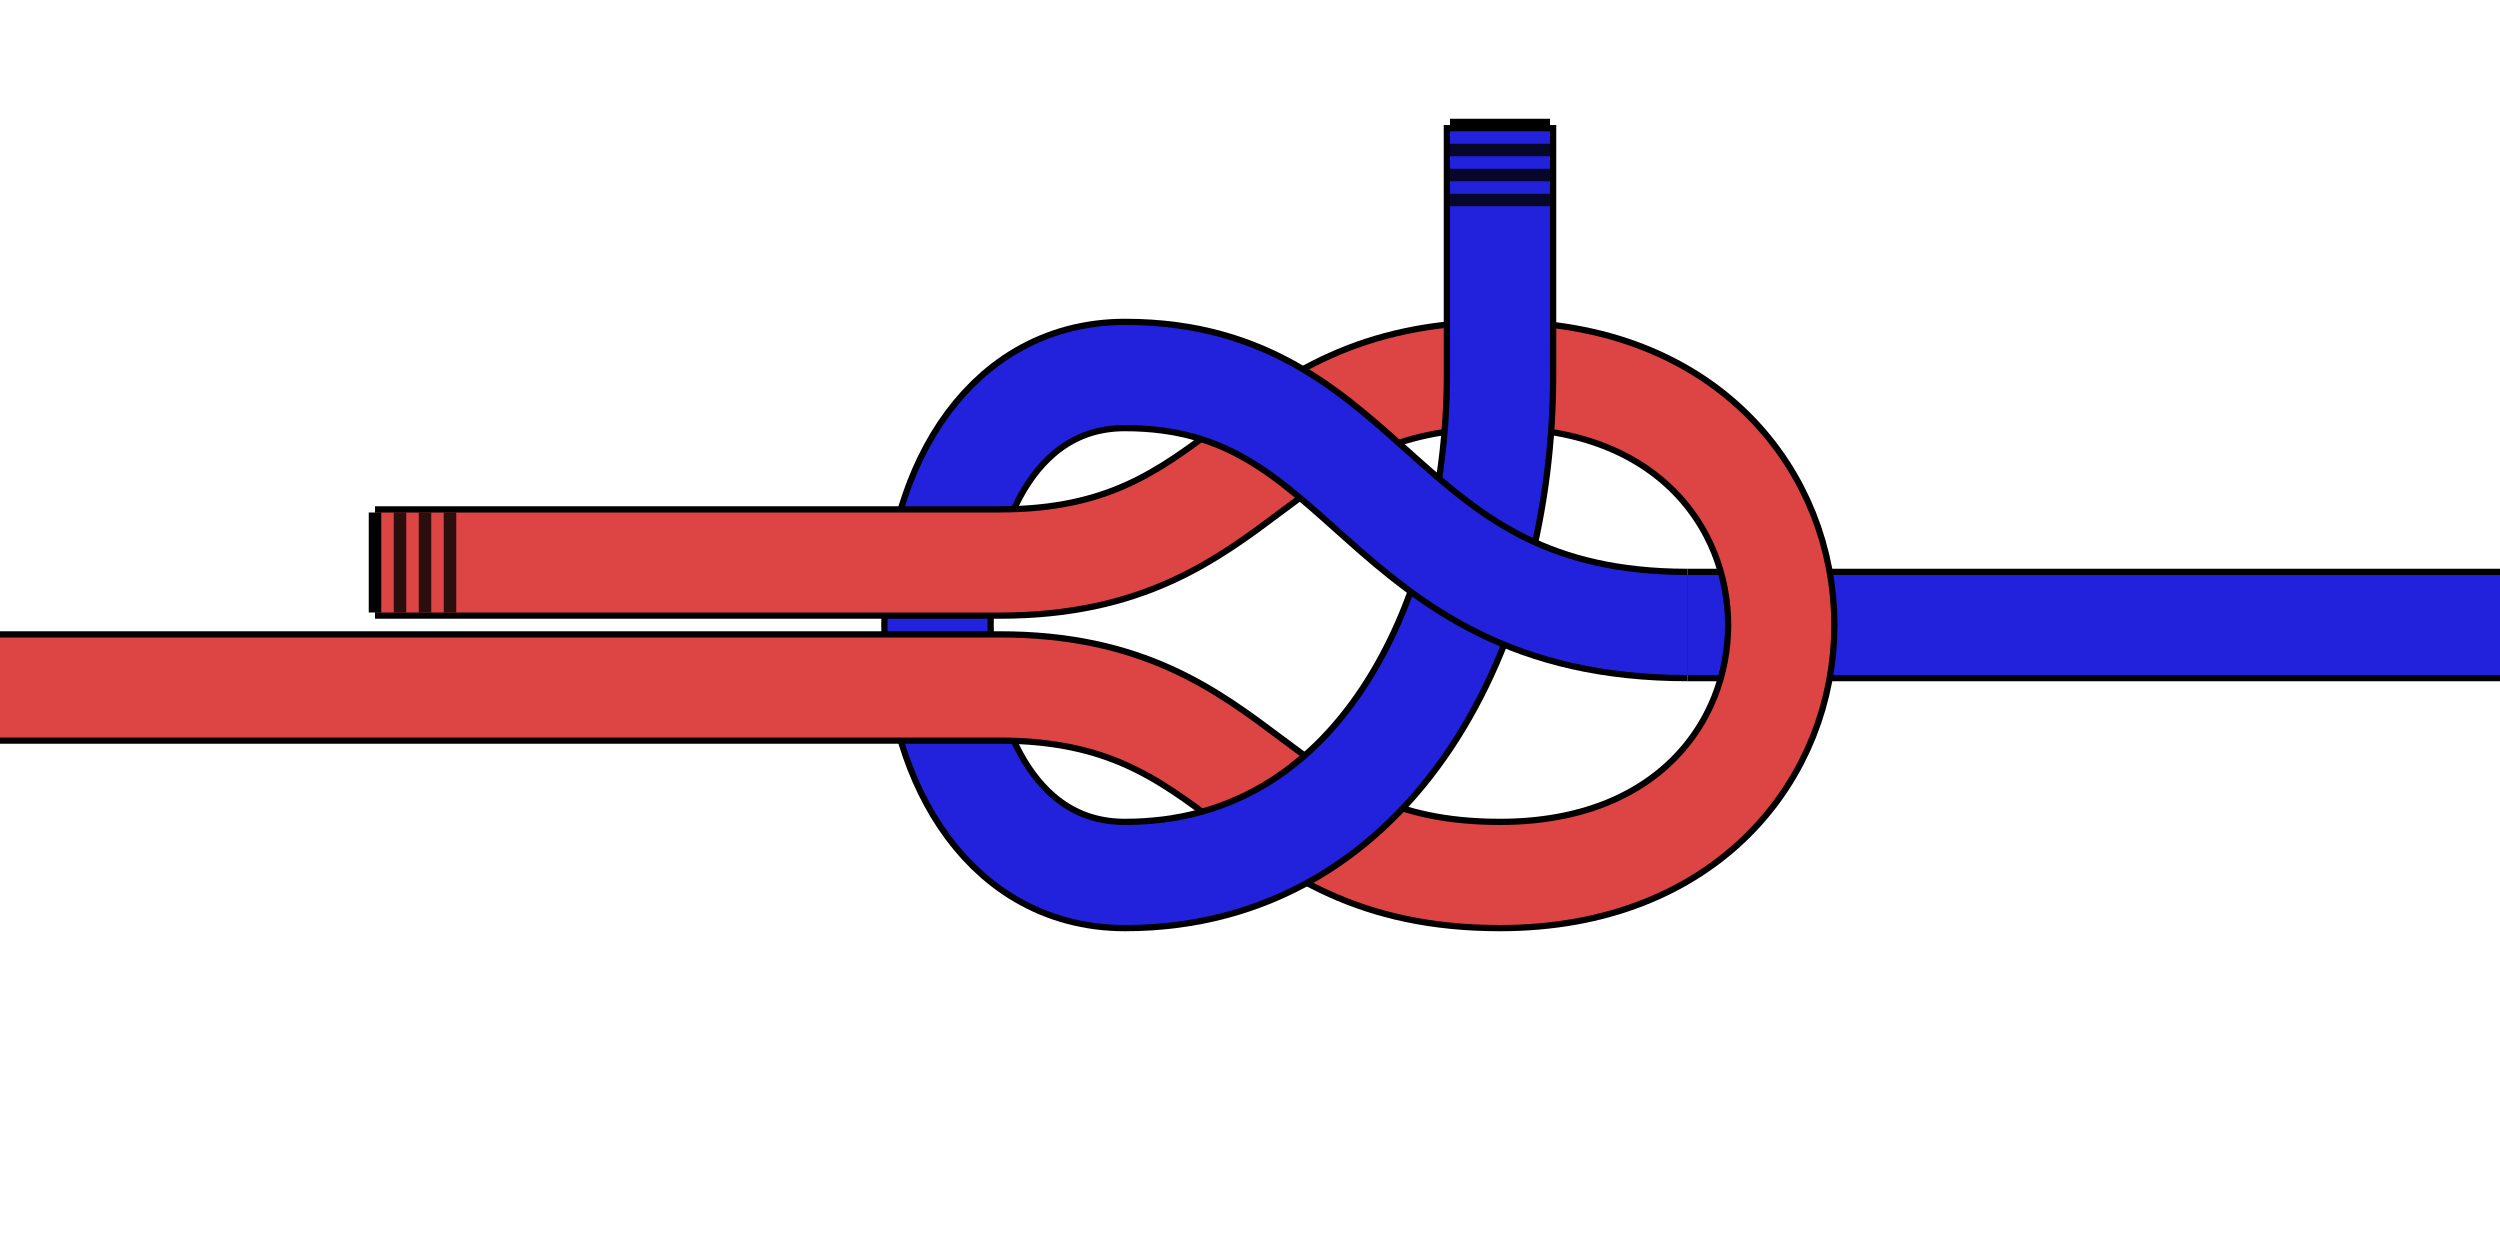
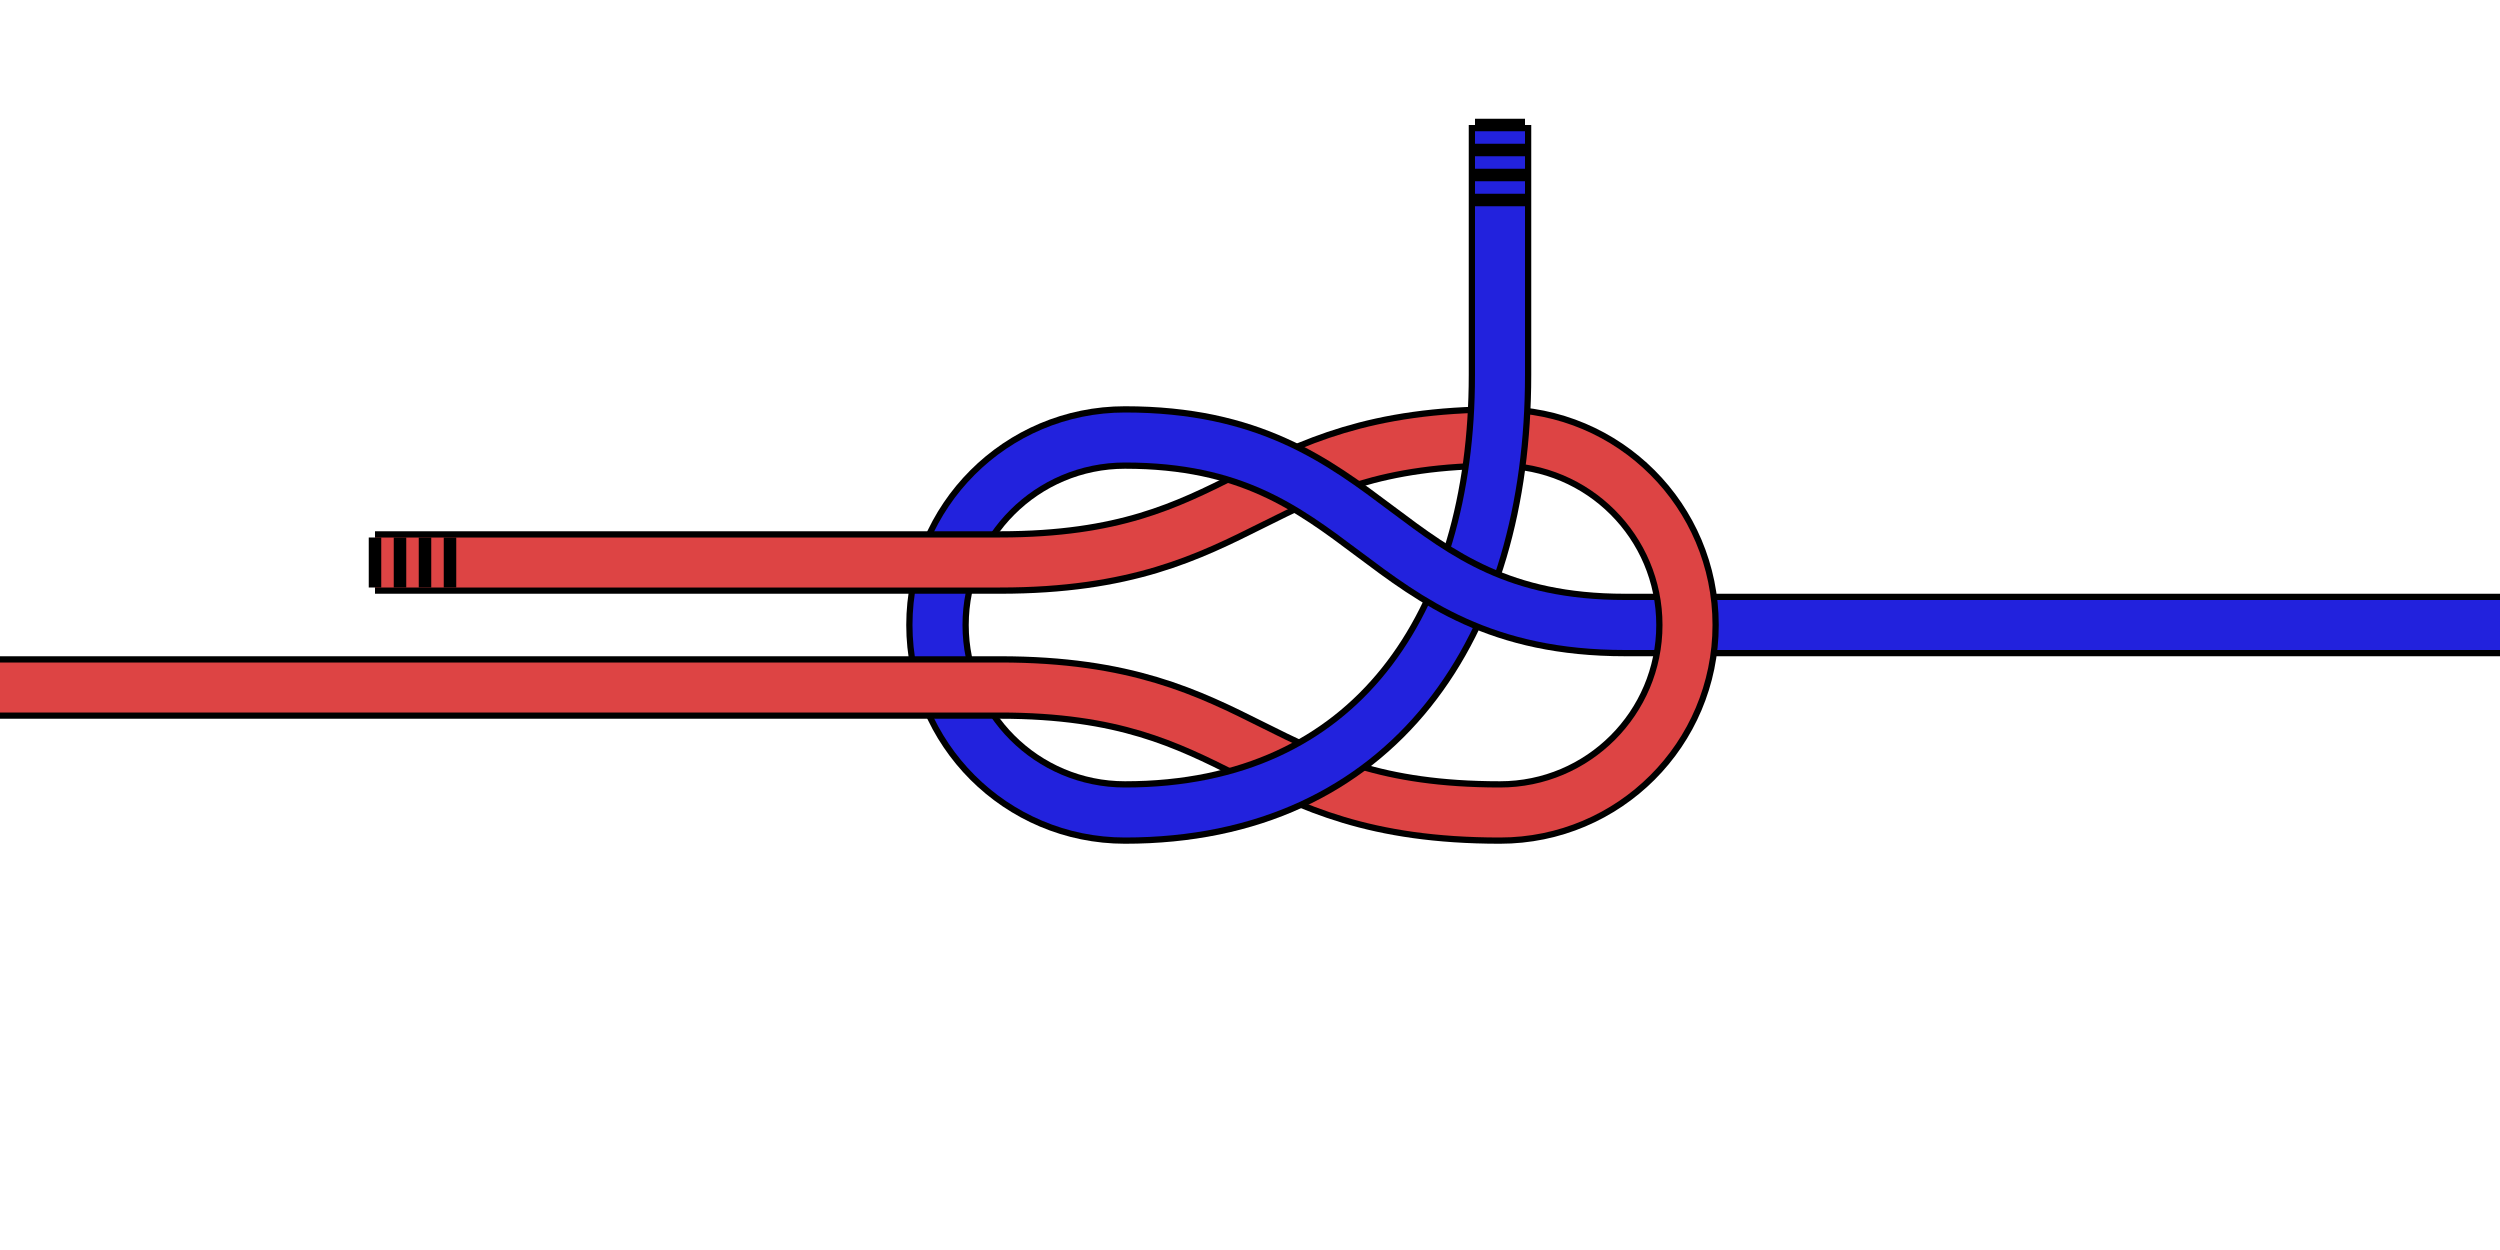
<svg xmlns="http://www.w3.org/2000/svg" version="1.1" baseProfile="full" width="400" height="200" viewBox="0 0 200 100">
-   <path d="M 200 50 H 135 " stroke="black" stroke-width="9" fill="transparent" />
-   <path d="M 200 50 H 135" stroke="#22D" stroke-width="8" fill="transparent" />
-   <path d="M 90 30 C 70 30, 70 70, 90 70" stroke="black" stroke-width="9" fill="transparent" />
-   <path d="M 90 30 C 70 30, 70 70, 90 70" stroke="#22D" stroke-width="8" fill="transparent" />
-   <path d="M 30 45 H 80 C 100 45, 100 30, 120 30 C 150 30, 150 70, 120 70 C 100 70, 100 55, 80 55 H 0" stroke="black" stroke-width="9" fill="transparent" />
-   <path d="M 30 45 H 80 C 100 45, 100 30, 120 30 C 150 30, 150 70, 120 70 C 100 70, 100 55, 80 55 H 0" stroke="#D44" stroke-width="8" fill="transparent" />
-   <path d="M 90 70 C 110 70, 120 50, 120 30 V 10" stroke="black" stroke-width="9" fill="transparent" />
-   <path d="M 90 70 C 110 70, 120 50, 120 30 V 10" stroke="#22D" stroke-width="8" fill="transparent" />
-   <path d="M 135 50 C 110 50, 110 30, 90 30" stroke="black" stroke-width="9" fill="transparent" />
-   <path d="M 135 50 C 110 50, 110 30, 90 30" stroke="#22D" stroke-width="8" fill="transparent" />
-   <path d="M 30 41 v 8" stroke="black" stroke-width="1" fill="transparent" />
-   <path d="M 116 10 h 8" stroke="black" stroke-width="1" fill="transparent" />
-   <path d="M 32 41 v 8" stroke="black" stroke-width="1" fill="transparent" stroke-opacity="0.8" />
-   <path d="M 34 41 v 8" stroke="black" stroke-width="1" fill="transparent" stroke-opacity="0.8" />
-   <path d="M 36 41 v 8" stroke="black" stroke-width="1" fill="transparent" stroke-opacity="0.8" />
-   <path d="M 116 12 h 8" stroke="black" stroke-width="1" fill="transparent" stroke-opacity="0.8" />
-   <path d="M 116 14 h 8" stroke="black" stroke-width="1" fill="transparent" stroke-opacity="0.8" />
-   <path d="M 116 16 h 8" stroke="black" stroke-width="1" fill="transparent" stroke-opacity="0.8" />
+   <path d="M 200 50 H 130 " stroke="black" stroke-width="5" fill="transparent" />
+   <path d="M 200 50 H 130" stroke="#22D" stroke-width="4" fill="transparent" />
+   <path d="M 90 35 A 15 15, 180,0,0, 90 65" stroke="black" stroke-width="5" fill="transparent" />
+   <path d="M 90 35 A 15 15, 180,0,0, 90 65" stroke="#22D" stroke-width="4" fill="transparent" />
+   <path d="M 30 45 H 80 C 100 45, 100 35, 120 35 A 15 15, 180,0,1, 120 65 C 100 65, 100 55, 80 55 H 0" stroke="black" stroke-width="5" fill="transparent" />
+   <path d="M 30 45 H 80 C 100 45, 100 35, 120 35 A 15 15, 180,0,1, 120 65 C 100 65, 100 55, 80 55 H 0" stroke="#D44" stroke-width="4" fill="transparent" />
+   <path d="M 90 65 C 110 65, 120 50, 120 30 V 10" stroke="black" stroke-width="5" fill="transparent" />
+   <path d="M 90 65 C 110 65, 120 50, 120 30 V 10" stroke="#22D" stroke-width="4" fill="transparent" />
+   <path d="M 130 50 C 110 50, 110 35, 90 35" stroke="black" stroke-width="5" fill="transparent" />
+   <path d="M 130 50 C 110 50, 110 35, 90 35" stroke="#22D" stroke-width="4" fill="transparent" />
+   <path d="M 30 43 v 4 m 2 -4 v 4 m 2 -4 v 4 m 2 -4 v 4" stroke="black" stroke-width="1" fill="transparent" />
+   <path d="M 118 10 h 4 m -4 2 h 4 m -4 2 h 4 m -4 2 h 4" stroke="black" stroke-width="1" fill="transparent" />
</svg>
